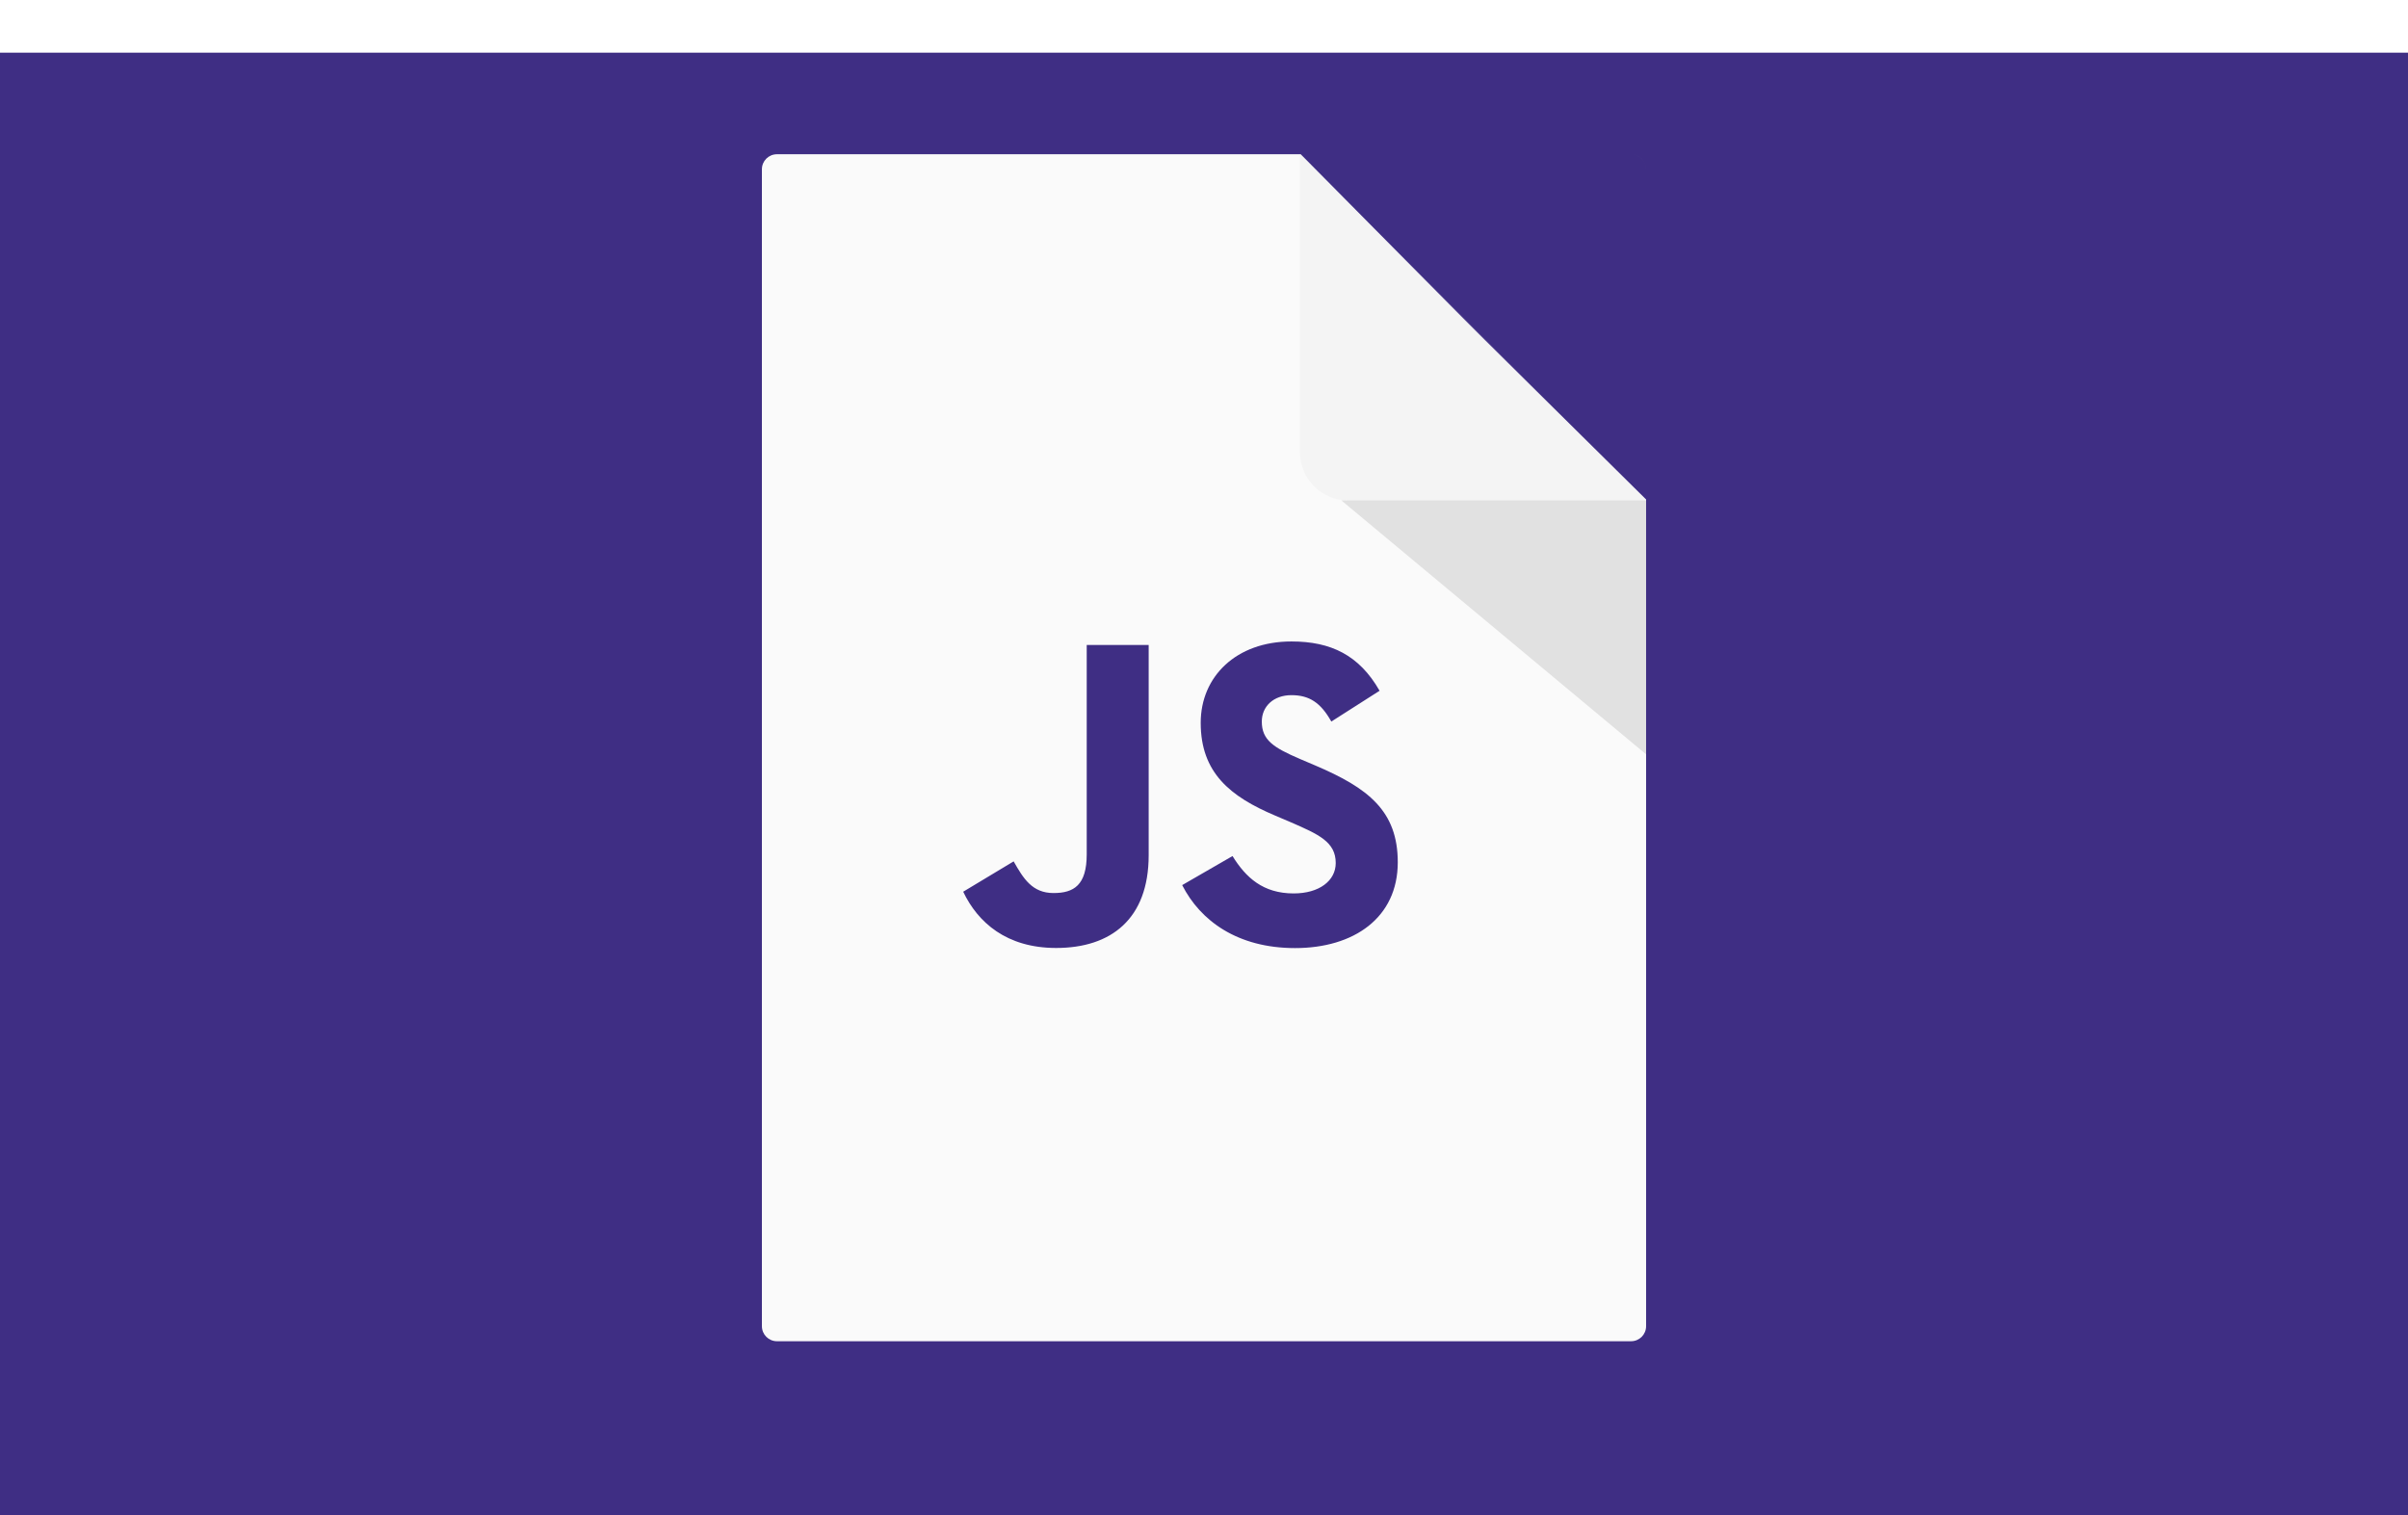
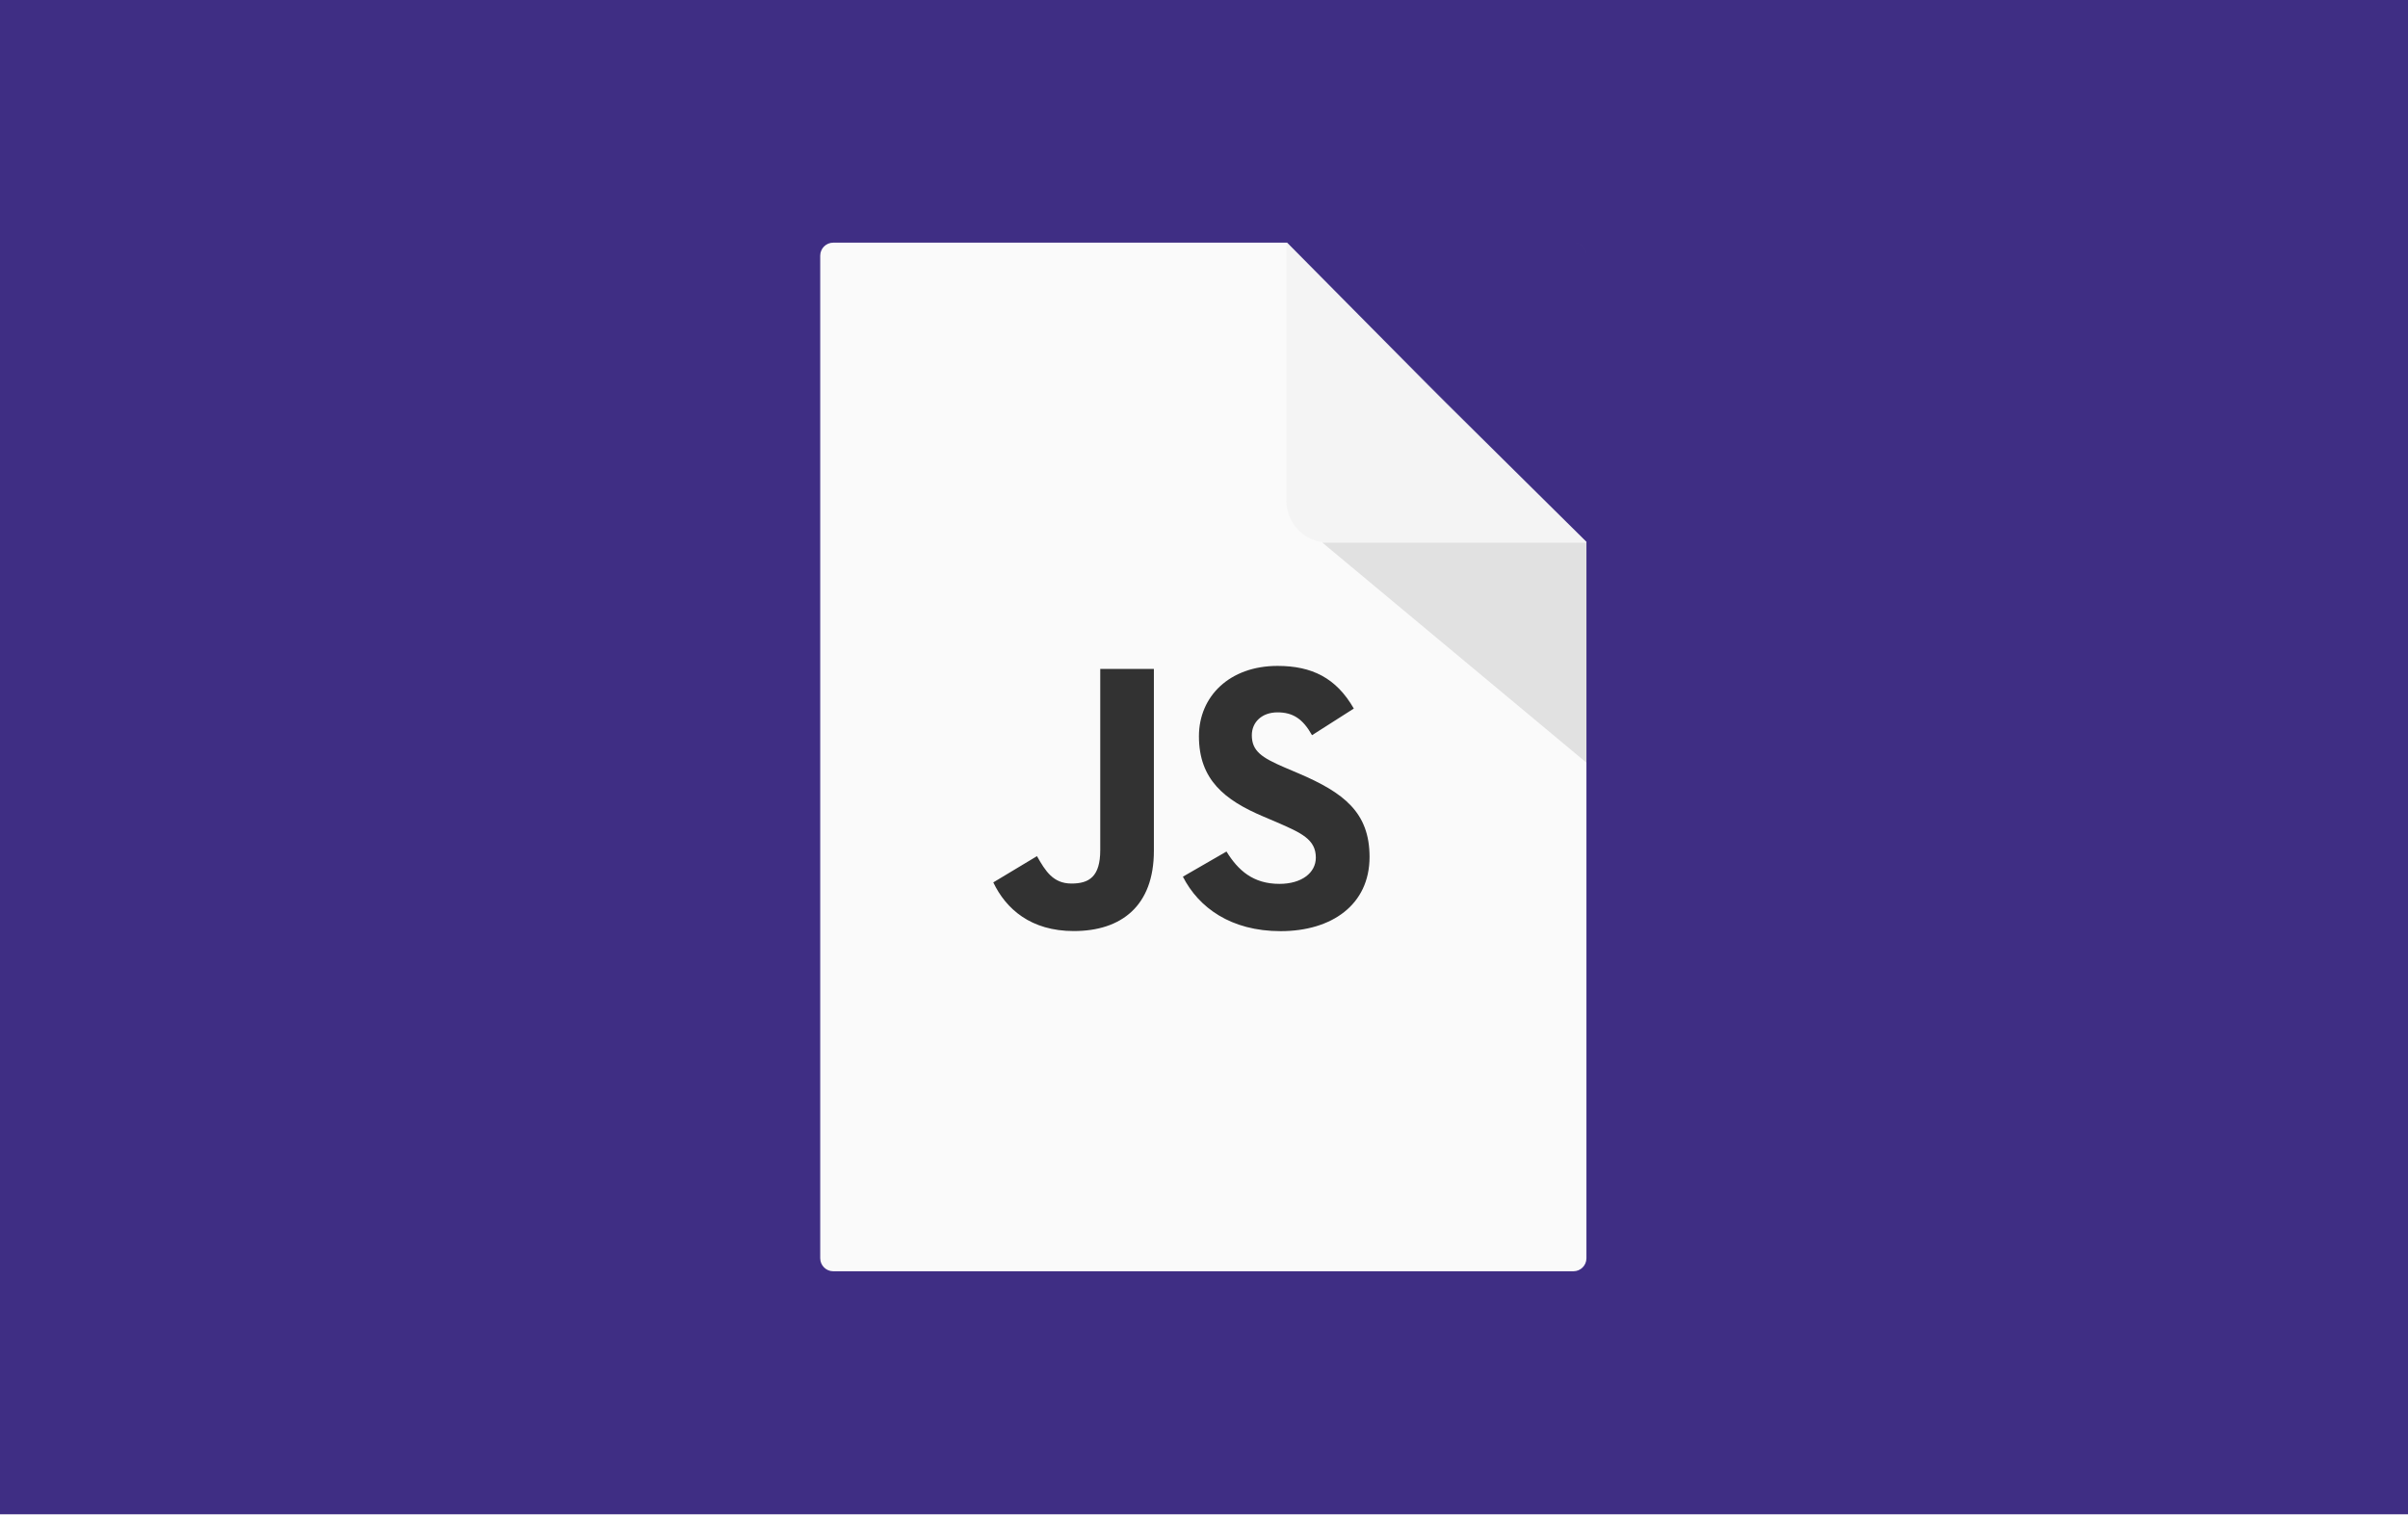
<svg xmlns="http://www.w3.org/2000/svg" width="1280" height="805" viewBox="0 0 1280 805">
-   <g fill="none" fill-rule="evenodd">
-     <g fill-rule="nonzero" transform="translate(0 28)">
-       <polygon fill="#3F2E84" points="0 0 1280 0 1280 805 0 805" />
-       <g transform="translate(405 54)">
-         <path fill="#FAFAFA" d="M7.98,0 L462.02,0 C466.409,0 470,3.574 470,7.977 L470,623.023 C470,627.434 466.425,631 462.02,631 L7.98,631 C3.591,631 0,627.426 0,623.023 L0,7.977 C0,3.566 3.575,0 7.98,0 Z M286.405,0 L372.553,87.032 C375.649,90.167 380.692,95.216 383.836,98.32 L470,183.516 L470,7.977 C470,3.574 466.425,0 462.02,0 L286.405,0 Z" />
-         <polyline fill="#000" points="308 184 470 184 470 319" opacity=".1" />
-         <path fill="#E0E0E0" fill-opacity=".22" d="M286,0 L470,184 L311.591,184 C297.46,184 286,172.538 286,158.406 L286,0 Z" />
-       </g>
+   <g fill="none">
+     <polygon fill="#3F2E84" points="0 0 1280 0 1280 805 0 805" />
+     <g transform="translate(436 129)">
+       <path fill="#FAFAFA" d="M6.915,0 L400.371,0 C404.174,0 407.286,3.097 407.286,6.913 L407.286,539.89 C407.286,543.713 404.188,546.803 400.371,546.803 L6.915,546.803 C3.112,546.803 0,543.706 0,539.89 L0,6.913 C0,3.09 3.098,0 6.915,0 Z M248.189,0 L322.842,75.419 C325.525,78.135 329.895,82.511 332.619,85.2 L407.286,159.029 L407.286,6.913 C407.286,3.097 404.188,0 400.371,0 L248.189,0 Z" />
+       <polyline fill="#000" points="266.902 159.448 407.286 159.448 407.286 276.435" opacity=".1" />
+       <path fill="#E0E0E0" fill-opacity=".22" d="M247.838,0 L407.286,159.448 L270.014,159.448 C257.769,159.448 247.838,149.516 247.838,137.269 L247.838,0 Z" />
    </g>
-     <path fill="#3F2E84" fill-rule="nonzero" d="M655.164,455.069 C662.224,466.529 671.411,474.948 687.656,474.948 C701.304,474.948 710.02,468.169 710.02,458.802 C710.02,447.579 701.065,443.601 686.043,437.069 L677.808,433.56 C654.041,423.498 638.252,410.89 638.252,384.237 C638.252,359.688 657.072,341 686.487,341 C707.43,341 722.483,348.244 733.333,367.209 L707.682,383.578 C702.038,373.511 695.946,369.545 686.489,369.545 C676.84,369.545 670.726,375.629 670.726,383.578 C670.726,393.395 676.848,397.373 690.98,403.454 L699.215,406.957 C727.199,418.886 743,431.044 743,458.382 C743,487.853 719.707,504 688.422,504 C657.833,504 638.071,489.512 628.402,470.525 L655.168,455.067 L655.164,455.069 Z M538.814,457.907 C543.988,467.031 548.692,474.745 560.009,474.745 C570.831,474.745 577.658,470.539 577.658,454.176 L577.658,342.868 L610.592,342.868 L610.592,454.617 C610.592,488.512 590.597,503.941 561.41,503.941 C535.042,503.941 519.767,490.375 512,474.038 L538.814,457.907 Z" />
+     <path fill="#000" fill-opacity=".8" d="M651.952,452.673 C658.064,462.586 666.018,469.869 680.083,469.869 C691.899,469.869 699.446,464.005 699.446,455.902 C699.446,446.194 691.692,442.753 678.686,437.103 L671.556,434.067 C650.979,425.363 637.309,414.457 637.309,391.401 C637.309,370.166 653.603,354 679.071,354 C697.203,354 710.237,360.266 719.63,376.672 L697.422,390.831 C692.535,382.123 687.261,378.692 679.072,378.692 C670.718,378.692 665.425,383.955 665.425,390.831 C665.425,399.323 670.725,402.765 682.961,408.024 L690.09,411.055 C714.32,421.374 728,431.891 728,455.539 C728,481.033 707.833,495 680.747,495 C654.262,495 637.152,482.467 628.781,466.043 L651.955,452.671 L651.952,452.673 Z M551.215,455.128 C555.695,463.021 559.768,469.693 569.567,469.693 C578.936,469.693 584.847,466.055 584.847,451.901 L584.847,355.616 L613.361,355.616 L613.361,452.283 C613.361,481.603 596.05,494.949 570.779,494.949 C547.95,494.949 534.725,483.214 528,469.082 L551.215,455.128 Z" />
  </g>
</svg>
